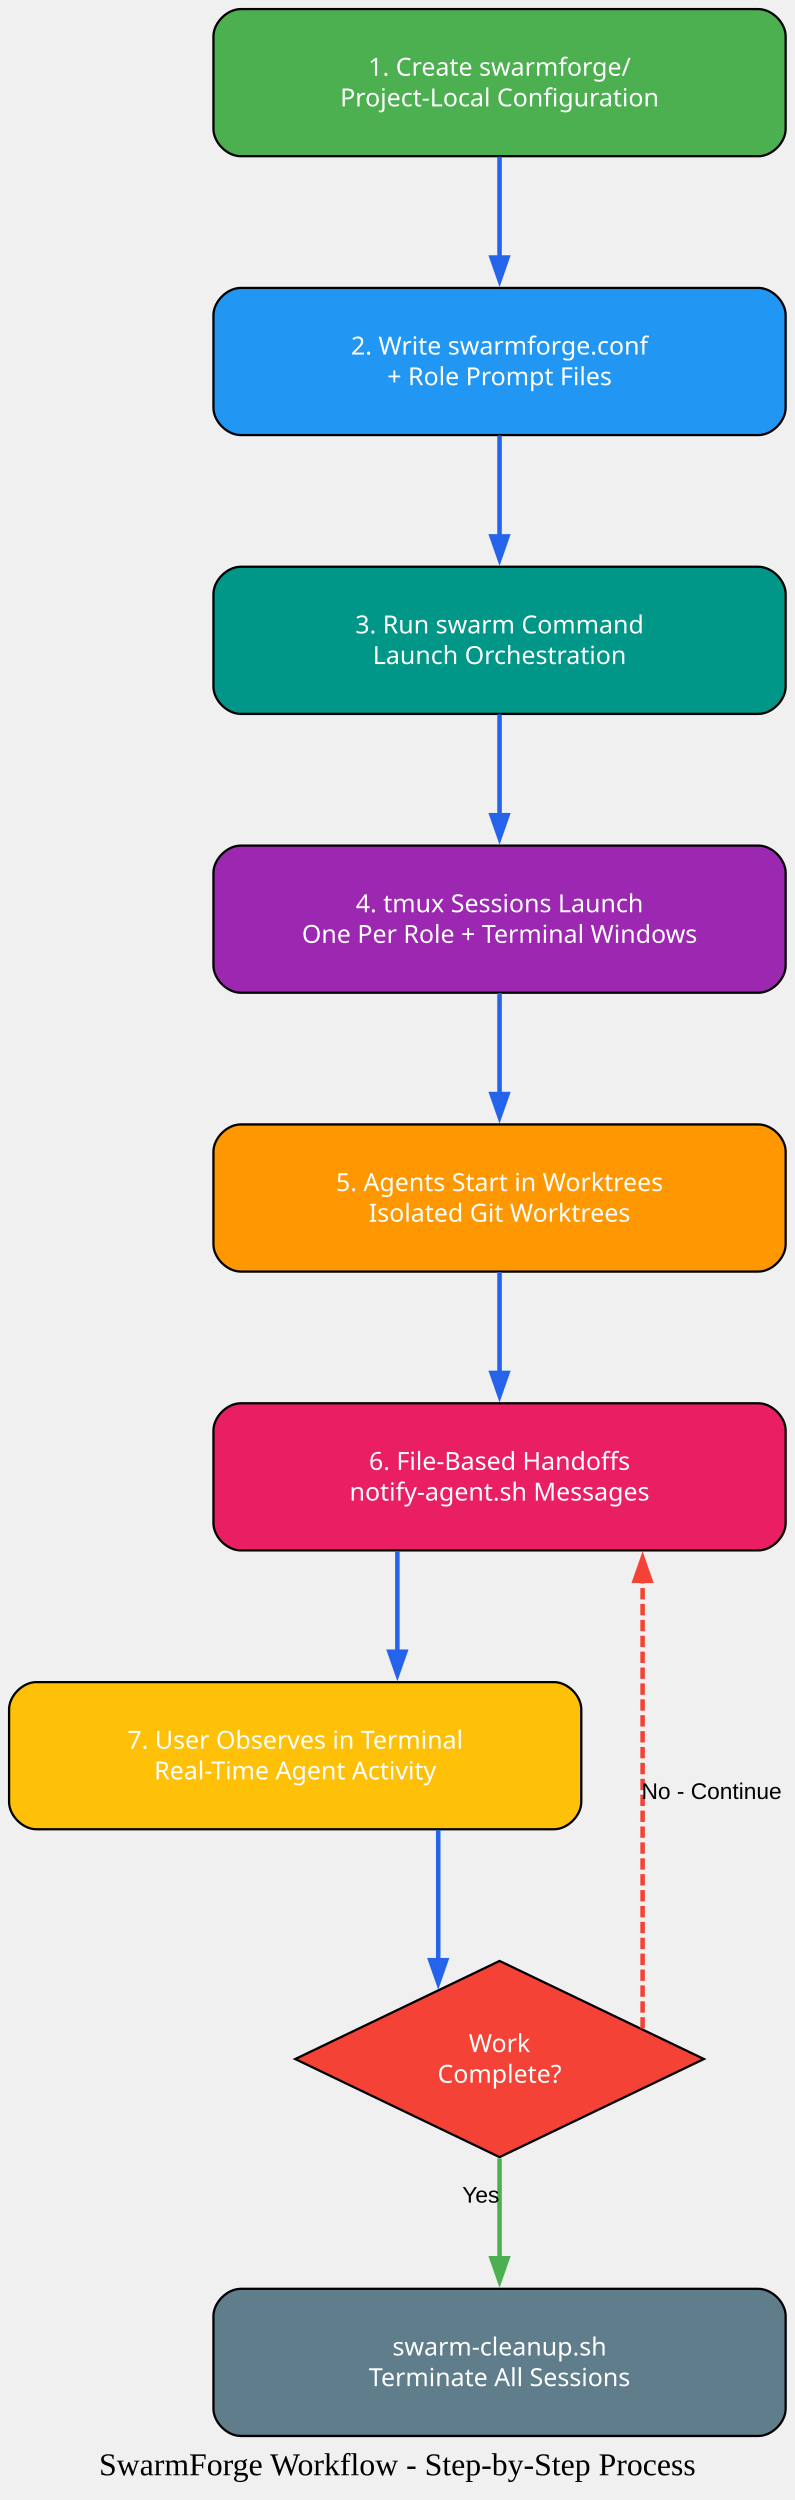
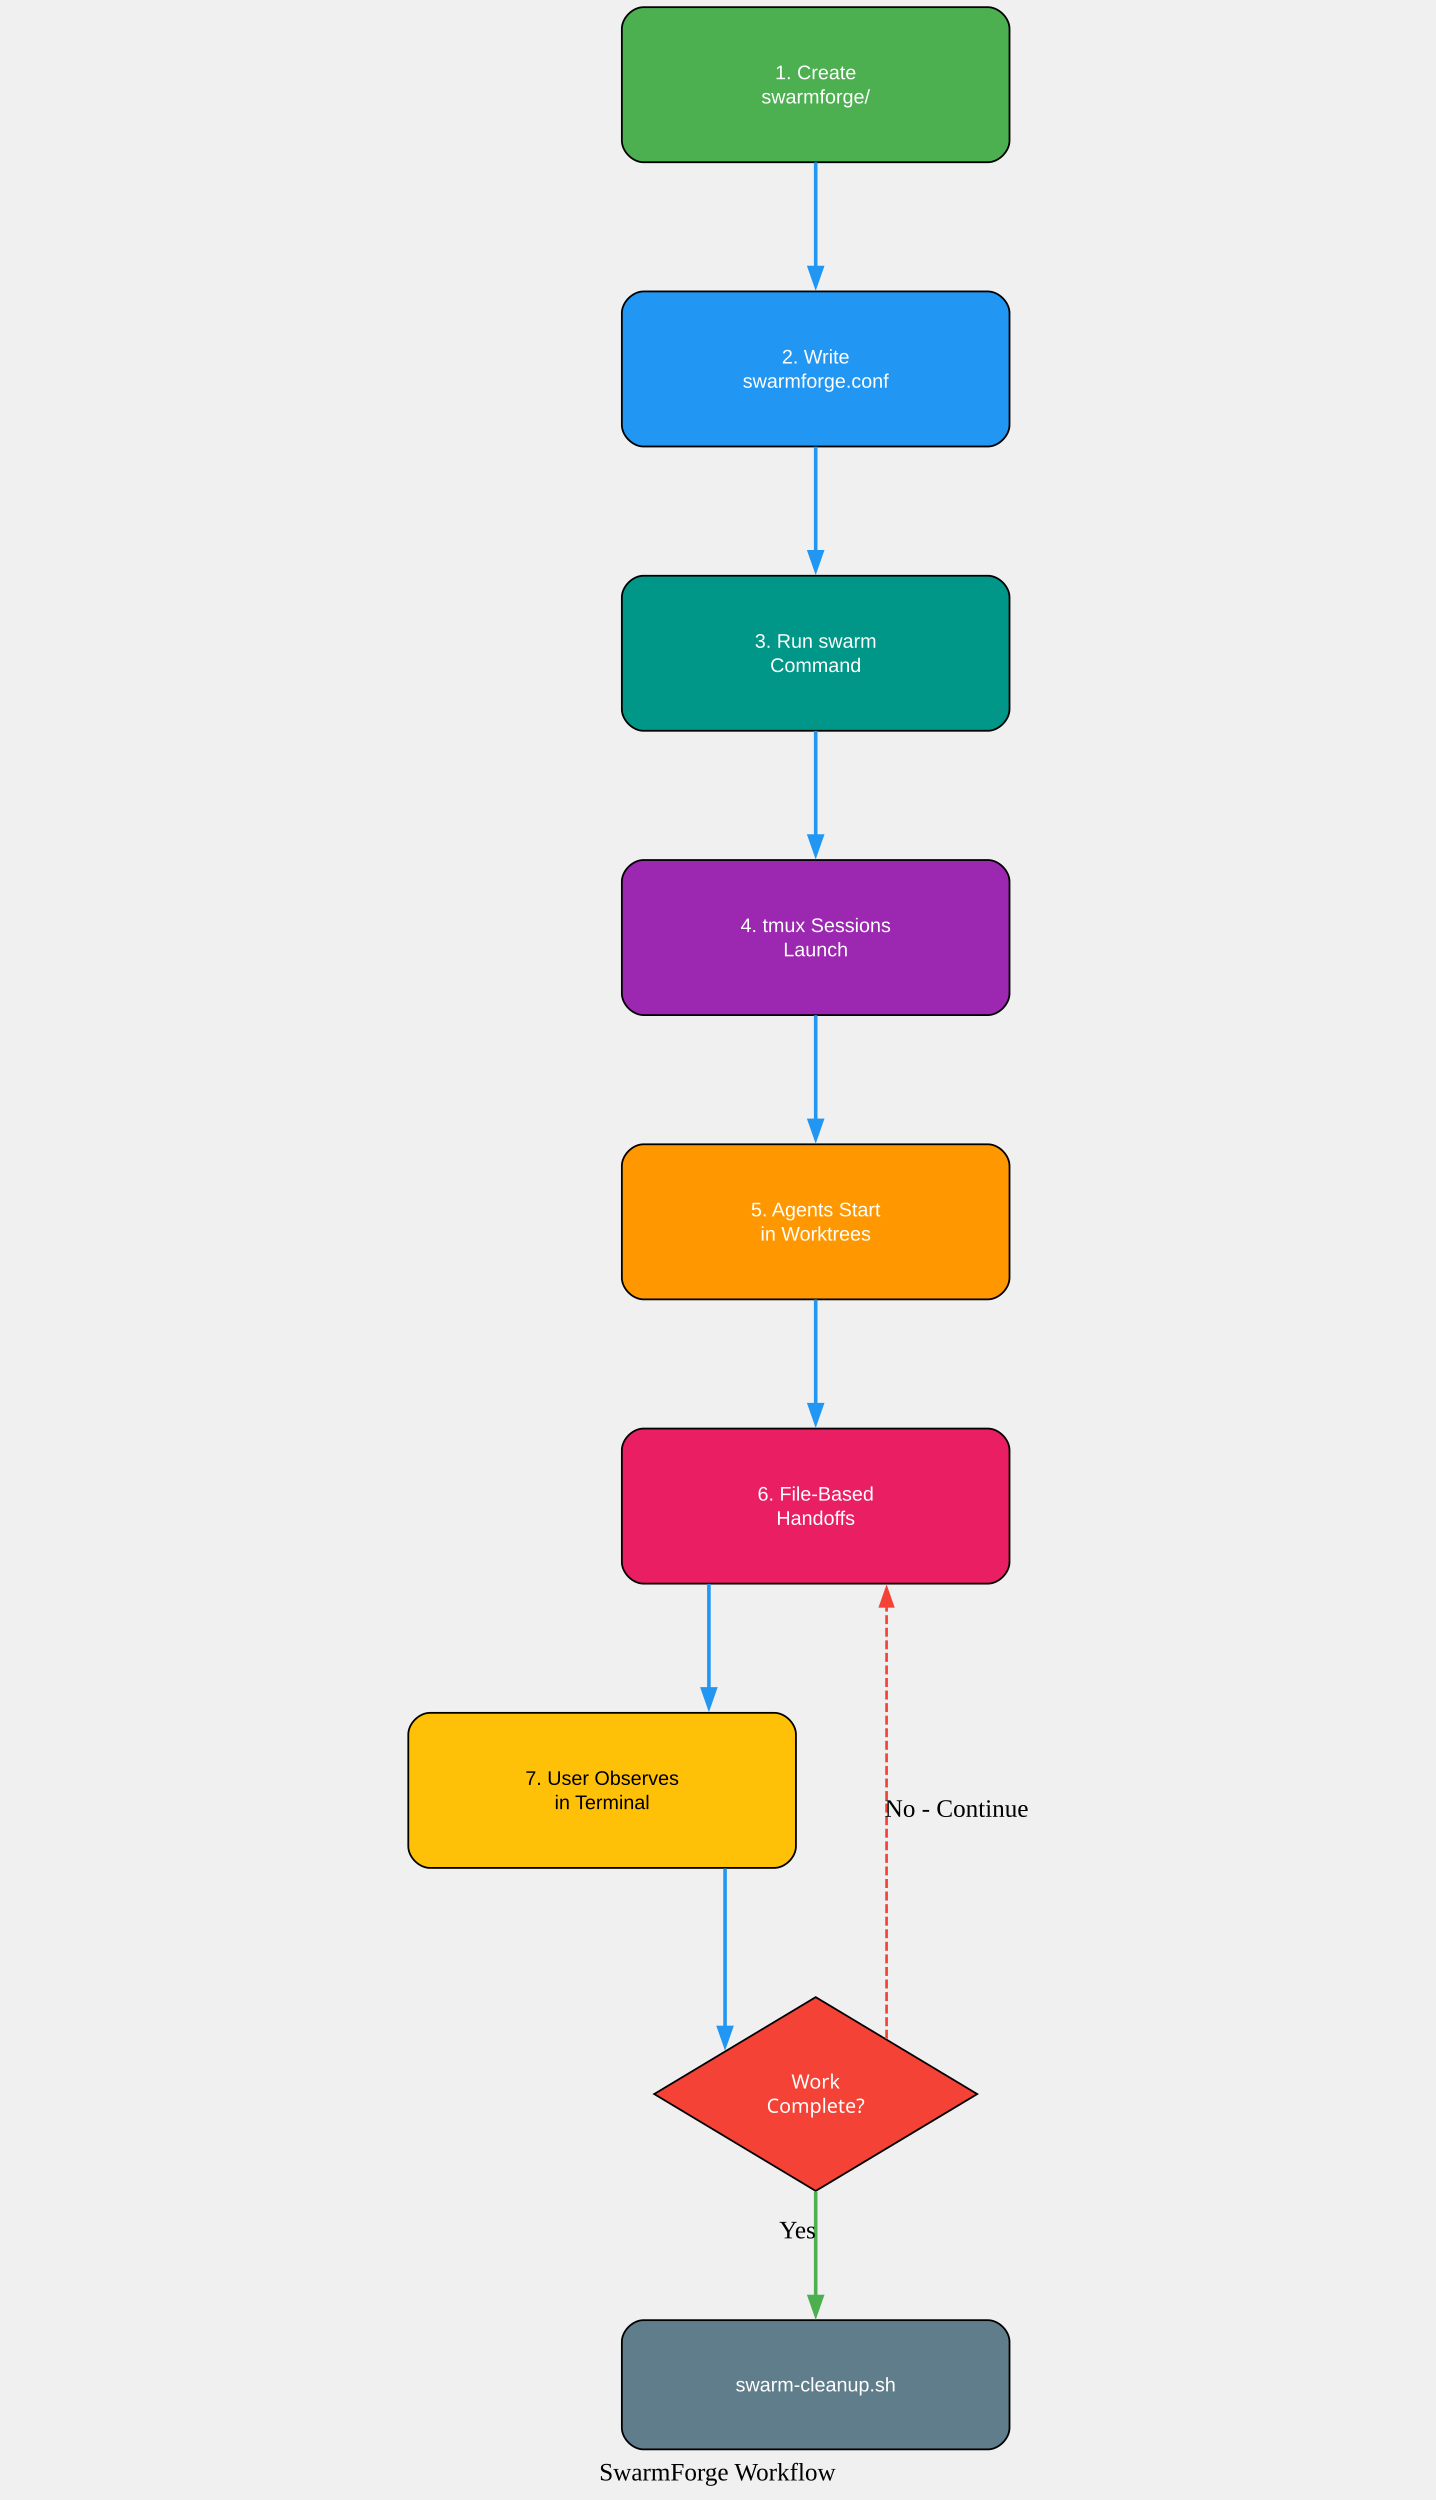
- <svg xmlns="http://www.w3.org/2000/svg" width="350pt" height="1101pt" viewBox="0.00 0.00 350.00 1101.00">
-   <g id="graph0" class="graph" transform="scale(1 1) rotate(0) translate(4 1097.3)">
-     <text xml:space="preserve" text-anchor="middle" x="171" y="-7.2" font-family="Times New Roman,serif" font-size="14.00">SwarmForge Workflow - Step-by-Step Process</text>
+ <svg xmlns="http://www.w3.org/2000/svg" width="800pt" height="1393pt" viewBox="-223.5 0.0 800.0 1393.0">
+   <g id="graph0" class="graph" transform="scale(1 1) rotate(0) translate(4 1389.3)">
+     <text xml:space="preserve" text-anchor="middle" x="172.25" y="-7.2" font-family="Times New Roman,serif" font-size="14.00">SwarmForge Workflow</text>
    <g id="node1" class="node">
-       <path fill="#4caf50" stroke="black" d="M330,-1093.3C330,-1093.3 102,-1093.3 102,-1093.3 96,-1093.3 90,-1087.3 90,-1081.3 90,-1081.3 90,-1040.5 90,-1040.5 90,-1034.5 96,-1028.5 102,-1028.5 102,-1028.5 330,-1028.5 330,-1028.5 336,-1028.5 342,-1034.5 342,-1040.5 342,-1040.5 342,-1081.3 342,-1081.3 342,-1087.3 336,-1093.3 330,-1093.3" />
-       <text xml:space="preserve" text-anchor="middle" x="216" y="-1063.95" font-family="Arial Bold" font-size="11.00" fill="white">1. Create swarmforge/</text>
-       <text xml:space="preserve" text-anchor="middle" x="216" y="-1050.45" font-family="Arial Bold" font-size="11.00" fill="white">Project-Local Configuration</text>
+       <path fill="#4caf50" stroke="black" d="M323,-1385.3C323,-1385.3 131,-1385.3 131,-1385.3 125,-1385.3 119,-1379.3 119,-1373.3 119,-1373.3 119,-1310.9 119,-1310.9 119,-1304.9 125,-1298.9 131,-1298.9 131,-1298.9 323,-1298.9 323,-1298.9 329,-1298.9 335,-1304.9 335,-1310.9 335,-1310.9 335,-1373.3 335,-1373.3 335,-1379.3 329,-1385.3 323,-1385.3" />
+       <text xml:space="preserve" text-anchor="middle" x="227" y="-1345.15" font-family="Arial" font-size="11.00" fill="white">1. Create</text>
+       <text xml:space="preserve" text-anchor="middle" x="227" y="-1331.65" font-family="Arial" font-size="11.00" fill="white">swarmforge/</text>
    </g>
    <g id="node2" class="node">
-       <path fill="#2196f3" stroke="black" d="M330,-970.5C330,-970.5 102,-970.5 102,-970.5 96,-970.5 90,-964.5 90,-958.5 90,-958.5 90,-917.7 90,-917.7 90,-911.7 96,-905.7 102,-905.7 102,-905.7 330,-905.7 330,-905.7 336,-905.7 342,-911.7 342,-917.7 342,-917.7 342,-958.5 342,-958.5 342,-964.5 336,-970.5 330,-970.5" />
-       <text xml:space="preserve" text-anchor="middle" x="216" y="-941.15" font-family="Arial Bold" font-size="11.00" fill="white">2. Write swarmforge.conf</text>
-       <text xml:space="preserve" text-anchor="middle" x="216" y="-927.65" font-family="Arial Bold" font-size="11.00" fill="white">+ Role Prompt Files</text>
+       <path fill="#2196f3" stroke="black" d="M323,-1226.9C323,-1226.9 131,-1226.9 131,-1226.9 125,-1226.9 119,-1220.9 119,-1214.9 119,-1214.9 119,-1152.5 119,-1152.5 119,-1146.5 125,-1140.5 131,-1140.5 131,-1140.5 323,-1140.5 323,-1140.5 329,-1140.5 335,-1146.5 335,-1152.5 335,-1152.5 335,-1214.9 335,-1214.9 335,-1220.9 329,-1226.9 323,-1226.9" />
+       <text xml:space="preserve" text-anchor="middle" x="227" y="-1186.75" font-family="Arial" font-size="11.00" fill="white">2. Write</text>
+       <text xml:space="preserve" text-anchor="middle" x="227" y="-1173.25" font-family="Arial" font-size="11.00" fill="white">swarmforge.conf</text>
    </g>
    <g id="edge1" class="edge">
-       <path fill="none" stroke="#2563eb" stroke-width="2" d="M216,-1028.31C216,-1028.31 216,-983.87 216,-983.87" />
-       <polygon fill="#2563eb" stroke="#2563eb" stroke-width="2" points="219.5,-983.87 216,-973.87 212.5,-983.87 219.5,-983.87" />
+       <path fill="none" stroke="#2196f3" stroke-width="2" d="M227,-1298.82C227,-1298.82 227,-1240.23 227,-1240.23" />
+       <polygon fill="#2196f3" stroke="#2196f3" stroke-width="2" points="230.5,-1240.23 227,-1230.23 223.5,-1240.23 230.5,-1240.23" />
    </g>
    <g id="node3" class="node">
-       <path fill="#009688" stroke="black" d="M330,-847.7C330,-847.7 102,-847.7 102,-847.7 96,-847.7 90,-841.7 90,-835.7 90,-835.7 90,-794.9 90,-794.9 90,-788.9 96,-782.9 102,-782.9 102,-782.9 330,-782.9 330,-782.9 336,-782.9 342,-788.9 342,-794.9 342,-794.9 342,-835.7 342,-835.7 342,-841.7 336,-847.7 330,-847.7" />
-       <text xml:space="preserve" text-anchor="middle" x="216" y="-818.35" font-family="Arial Bold" font-size="11.00" fill="white">3. Run swarm Command</text>
-       <text xml:space="preserve" text-anchor="middle" x="216" y="-804.85" font-family="Arial Bold" font-size="11.00" fill="white">Launch Orchestration</text>
+       <path fill="#009688" stroke="black" d="M323,-1068.5C323,-1068.5 131,-1068.5 131,-1068.5 125,-1068.5 119,-1062.5 119,-1056.5 119,-1056.5 119,-994.1 119,-994.1 119,-988.1 125,-982.1 131,-982.1 131,-982.1 323,-982.1 323,-982.1 329,-982.1 335,-988.1 335,-994.1 335,-994.1 335,-1056.5 335,-1056.5 335,-1062.5 329,-1068.5 323,-1068.5" />
+       <text xml:space="preserve" text-anchor="middle" x="227" y="-1028.35" font-family="Arial" font-size="11.00" fill="white">3. Run swarm</text>
+       <text xml:space="preserve" text-anchor="middle" x="227" y="-1014.85" font-family="Arial" font-size="11.00" fill="white">Command</text>
    </g>
    <g id="edge2" class="edge">
-       <path fill="none" stroke="#2563eb" stroke-width="2" d="M216,-905.51C216,-905.51 216,-861.07 216,-861.07" />
-       <polygon fill="#2563eb" stroke="#2563eb" stroke-width="2" points="219.5,-861.07 216,-851.07 212.5,-861.07 219.5,-861.07" />
+       <path fill="none" stroke="#2196f3" stroke-width="2" d="M227,-1140.42C227,-1140.42 227,-1081.83 227,-1081.83" />
+       <polygon fill="#2196f3" stroke="#2196f3" stroke-width="2" points="230.5,-1081.83 227,-1071.83 223.5,-1081.83 230.5,-1081.83" />
    </g>
    <g id="node4" class="node">
-       <path fill="#9c27b0" stroke="black" d="M330,-724.9C330,-724.9 102,-724.9 102,-724.9 96,-724.9 90,-718.9 90,-712.9 90,-712.9 90,-672.1 90,-672.1 90,-666.1 96,-660.1 102,-660.1 102,-660.1 330,-660.1 330,-660.1 336,-660.1 342,-666.1 342,-672.1 342,-672.1 342,-712.9 342,-712.9 342,-718.9 336,-724.9 330,-724.9" />
-       <text xml:space="preserve" text-anchor="middle" x="216" y="-695.55" font-family="Arial Bold" font-size="11.00" fill="white">4. tmux Sessions Launch</text>
-       <text xml:space="preserve" text-anchor="middle" x="216" y="-682.05" font-family="Arial Bold" font-size="11.00" fill="white">One Per Role + Terminal Windows</text>
+       <path fill="#9c27b0" stroke="black" d="M323,-910.1C323,-910.1 131,-910.1 131,-910.1 125,-910.1 119,-904.1 119,-898.1 119,-898.1 119,-835.7 119,-835.7 119,-829.7 125,-823.7 131,-823.7 131,-823.7 323,-823.7 323,-823.7 329,-823.7 335,-829.7 335,-835.7 335,-835.7 335,-898.1 335,-898.1 335,-904.1 329,-910.1 323,-910.1" />
+       <text xml:space="preserve" text-anchor="middle" x="227" y="-869.95" font-family="Arial" font-size="11.00" fill="white">4. tmux Sessions</text>
+       <text xml:space="preserve" text-anchor="middle" x="227" y="-856.45" font-family="Arial" font-size="11.00" fill="white">Launch</text>
    </g>
    <g id="edge3" class="edge">
-       <path fill="none" stroke="#2563eb" stroke-width="2" d="M216,-782.71C216,-782.71 216,-738.27 216,-738.27" />
-       <polygon fill="#2563eb" stroke="#2563eb" stroke-width="2" points="219.5,-738.27 216,-728.27 212.5,-738.27 219.5,-738.27" />
+       <path fill="none" stroke="#2196f3" stroke-width="2" d="M227,-982.02C227,-982.02 227,-923.43 227,-923.43" />
+       <polygon fill="#2196f3" stroke="#2196f3" stroke-width="2" points="230.5,-923.43 227,-913.43 223.5,-923.43 230.5,-923.43" />
    </g>
    <g id="node5" class="node">
-       <path fill="#ff9800" stroke="black" d="M330,-602.1C330,-602.1 102,-602.1 102,-602.1 96,-602.1 90,-596.1 90,-590.1 90,-590.1 90,-549.3 90,-549.3 90,-543.3 96,-537.3 102,-537.3 102,-537.3 330,-537.3 330,-537.3 336,-537.3 342,-543.3 342,-549.3 342,-549.3 342,-590.1 342,-590.1 342,-596.1 336,-602.1 330,-602.1" />
-       <text xml:space="preserve" text-anchor="middle" x="216" y="-572.75" font-family="Arial Bold" font-size="11.00" fill="white">5. Agents Start in Worktrees</text>
-       <text xml:space="preserve" text-anchor="middle" x="216" y="-559.25" font-family="Arial Bold" font-size="11.00" fill="white">Isolated Git Worktrees</text>
+       <path fill="#ff9800" stroke="black" d="M323,-751.7C323,-751.7 131,-751.7 131,-751.7 125,-751.7 119,-745.7 119,-739.7 119,-739.7 119,-677.3 119,-677.3 119,-671.3 125,-665.3 131,-665.3 131,-665.3 323,-665.3 323,-665.3 329,-665.3 335,-671.3 335,-677.3 335,-677.3 335,-739.7 335,-739.7 335,-745.7 329,-751.7 323,-751.7" />
+       <text xml:space="preserve" text-anchor="middle" x="227" y="-711.55" font-family="Arial" font-size="11.00" fill="white">5. Agents Start</text>
+       <text xml:space="preserve" text-anchor="middle" x="227" y="-698.05" font-family="Arial" font-size="11.00" fill="white">in Worktrees</text>
    </g>
    <g id="edge4" class="edge">
-       <path fill="none" stroke="#2563eb" stroke-width="2" d="M216,-659.91C216,-659.91 216,-615.47 216,-615.47" />
-       <polygon fill="#2563eb" stroke="#2563eb" stroke-width="2" points="219.5,-615.47 216,-605.47 212.5,-615.47 219.5,-615.47" />
+       <path fill="none" stroke="#2196f3" stroke-width="2" d="M227,-823.62C227,-823.62 227,-765.03 227,-765.03" />
+       <polygon fill="#2196f3" stroke="#2196f3" stroke-width="2" points="230.5,-765.03 227,-755.03 223.5,-765.03 230.5,-765.03" />
    </g>
    <g id="node6" class="node">
-       <path fill="#e91e63" stroke="black" d="M330,-479.3C330,-479.3 102,-479.3 102,-479.3 96,-479.3 90,-473.3 90,-467.3 90,-467.3 90,-426.5 90,-426.5 90,-420.5 96,-414.5 102,-414.5 102,-414.5 330,-414.5 330,-414.5 336,-414.5 342,-420.5 342,-426.5 342,-426.5 342,-467.3 342,-467.3 342,-473.3 336,-479.3 330,-479.3" />
-       <text xml:space="preserve" text-anchor="middle" x="216" y="-449.95" font-family="Arial Bold" font-size="11.00" fill="white">6. File-Based Handoffs</text>
-       <text xml:space="preserve" text-anchor="middle" x="216" y="-436.45" font-family="Arial Bold" font-size="11.00" fill="white">notify-agent.sh Messages</text>
+       <path fill="#e91e63" stroke="black" d="M323,-593.3C323,-593.3 131,-593.3 131,-593.3 125,-593.3 119,-587.3 119,-581.3 119,-581.3 119,-518.9 119,-518.9 119,-512.9 125,-506.9 131,-506.9 131,-506.9 323,-506.9 323,-506.9 329,-506.9 335,-512.9 335,-518.9 335,-518.9 335,-581.3 335,-581.3 335,-587.3 329,-593.3 323,-593.3" />
+       <text xml:space="preserve" text-anchor="middle" x="227" y="-553.15" font-family="Arial" font-size="11.00" fill="white">6. File-Based</text>
+       <text xml:space="preserve" text-anchor="middle" x="227" y="-539.65" font-family="Arial" font-size="11.00" fill="white">Handoffs</text>
    </g>
    <g id="edge5" class="edge">
-       <path fill="none" stroke="#2563eb" stroke-width="2" d="M216,-537.11C216,-537.11 216,-492.67 216,-492.67" />
-       <polygon fill="#2563eb" stroke="#2563eb" stroke-width="2" points="219.5,-492.67 216,-482.67 212.5,-492.67 219.5,-492.67" />
+       <path fill="none" stroke="#2196f3" stroke-width="2" d="M227,-665.22C227,-665.22 227,-606.63 227,-606.63" />
+       <polygon fill="#2196f3" stroke="#2196f3" stroke-width="2" points="230.5,-606.63 227,-596.63 223.5,-606.63 230.5,-606.63" />
    </g>
    <g id="node7" class="node">
-       <path fill="#ffc107" stroke="black" d="M240,-356.5C240,-356.5 12,-356.5 12,-356.5 6,-356.5 0,-350.5 0,-344.5 0,-344.5 0,-303.7 0,-303.7 0,-297.7 6,-291.7 12,-291.7 12,-291.7 240,-291.7 240,-291.7 246,-291.7 252,-297.7 252,-303.7 252,-303.7 252,-344.5 252,-344.5 252,-350.5 246,-356.5 240,-356.5" />
-       <text xml:space="preserve" text-anchor="middle" x="126" y="-327.15" font-family="Arial Bold" font-size="11.00" fill="white">7. User Observes in Terminal</text>
-       <text xml:space="preserve" text-anchor="middle" x="126" y="-313.65" font-family="Arial Bold" font-size="11.00" fill="white">Real-Time Agent Activity</text>
+       <path fill="#ffc107" stroke="black" d="M204,-434.9C204,-434.9 12,-434.9 12,-434.9 6,-434.9 0,-428.9 0,-422.9 0,-422.9 0,-360.5 0,-360.5 0,-354.5 6,-348.5 12,-348.5 12,-348.5 204,-348.5 204,-348.5 210,-348.5 216,-354.5 216,-360.5 216,-360.5 216,-422.9 216,-422.9 216,-428.9 210,-434.9 204,-434.9" />
+       <text xml:space="preserve" text-anchor="middle" x="108" y="-394.75" font-family="Arial" font-size="11.00">7. User Observes</text>
+       <text xml:space="preserve" text-anchor="middle" x="108" y="-381.25" font-family="Arial" font-size="11.00">in Terminal</text>
    </g>
    <g id="edge6" class="edge">
-       <path fill="none" stroke="#2563eb" stroke-width="2" d="M171,-414.31C171,-414.31 171,-369.87 171,-369.87" />
-       <polygon fill="#2563eb" stroke="#2563eb" stroke-width="2" points="174.5,-369.87 171,-359.87 167.5,-369.87 174.5,-369.87" />
+       <path fill="none" stroke="#2196f3" stroke-width="2" d="M167.5,-506.82C167.5,-506.82 167.5,-448.23 167.5,-448.23" />
+       <polygon fill="#2196f3" stroke="#2196f3" stroke-width="2" points="171,-448.23 167.5,-438.23 164,-448.23 171,-448.23" />
    </g>
    <g id="node8" class="node">
-       <polygon fill="#f44336" stroke="black" points="216,-233.7 126,-190.5 216,-147.3 306,-190.5 216,-233.7" />
-       <text xml:space="preserve" text-anchor="middle" x="216" y="-193.55" font-family="Arial Bold" font-size="11.00" fill="white">Work</text>
-       <text xml:space="preserve" text-anchor="middle" x="216" y="-180.05" font-family="Arial Bold" font-size="11.00" fill="white">Complete?</text>
+       <polygon fill="#f44336" stroke="black" points="227,-276.5 137,-222.5 227,-168.5 317,-222.5 227,-276.5" />
+       <text xml:space="preserve" text-anchor="middle" x="227" y="-225.55" font-family="Arial Bold" font-size="11.00" fill="white">Work</text>
+       <text xml:space="preserve" text-anchor="middle" x="227" y="-212.05" font-family="Arial Bold" font-size="11.00" fill="white">Complete?</text>
    </g>
    <g id="edge7" class="edge">
-       <path fill="none" stroke="#2563eb" stroke-width="2" d="M189,-291.42C189,-291.42 189,-234.04 189,-234.04" />
-       <polygon fill="#2563eb" stroke="#2563eb" stroke-width="2" points="192.5,-234.04 189,-224.04 185.5,-234.04 192.5,-234.04" />
+       <path fill="none" stroke="#2196f3" stroke-width="2" d="M176.5,-348.13C176.5,-348.13 176.5,-259.61 176.5,-259.61" />
+       <polygon fill="#2196f3" stroke="#2196f3" stroke-width="2" points="180,-259.61 176.5,-249.61 173,-259.61 180,-259.61" />
    </g>
    <g id="edge9" class="edge">
-       <path fill="none" stroke="#f44336" stroke-width="2" stroke-dasharray="5,2" d="M279,-203.92C279,-203.92 279,-401.11 279,-401.11" />
-       <polygon fill="#f44336" stroke="#f44336" stroke-width="2" points="275.5,-401.11 279,-411.11 282.5,-401.11 275.5,-401.11" />
-       <text xml:space="preserve" text-anchor="middle" x="309.38" y="-305.02" font-family="Arial" font-size="10.00">No - Continue</text>
+       <path fill="none" stroke="#f44336" stroke-width="1.5" stroke-dasharray="5,2" d="M266.5,-253.32C266.5,-253.32 266.5,-494.24 266.5,-494.24" />
+       <polygon fill="#f44336" stroke="#f44336" stroke-width="1.5" points="263,-494.24 266.5,-504.24 270,-494.24 263,-494.24" />
+       <text xml:space="preserve" text-anchor="middle" x="305.5" y="-376.98" font-family="Times New Roman,serif" font-size="14.00">No - Continue</text>
    </g>
    <g id="node9" class="node">
-       <path fill="#607d8b" stroke="black" d="M330,-89.3C330,-89.3 102,-89.3 102,-89.3 96,-89.3 90,-83.3 90,-77.3 90,-77.3 90,-36.5 90,-36.5 90,-30.5 96,-24.5 102,-24.5 102,-24.5 330,-24.5 330,-24.5 336,-24.5 342,-30.5 342,-36.5 342,-36.5 342,-77.3 342,-77.3 342,-83.3 336,-89.3 330,-89.3" />
-       <text xml:space="preserve" text-anchor="middle" x="216" y="-59.95" font-family="Arial Bold" font-size="11.00" fill="white">swarm-cleanup.sh</text>
-       <text xml:space="preserve" text-anchor="middle" x="216" y="-46.45" font-family="Arial Bold" font-size="11.00" fill="white">Terminate All Sessions</text>
+       <path fill="#607d8b" stroke="black" d="M323,-96.5C323,-96.5 131,-96.5 131,-96.5 125,-96.5 119,-90.5 119,-84.5 119,-84.5 119,-36.5 119,-36.5 119,-30.5 125,-24.5 131,-24.5 131,-24.5 323,-24.5 323,-24.5 329,-24.5 335,-30.5 335,-36.5 335,-36.5 335,-84.5 335,-84.5 335,-90.5 329,-96.5 323,-96.5" />
+       <text xml:space="preserve" text-anchor="middle" x="227" y="-56.8" font-family="Arial" font-size="11.00" fill="white">swarm-cleanup.sh</text>
    </g>
    <g id="edge8" class="edge">
-       <path fill="none" stroke="#4caf50" stroke-width="2" d="M216,-146.75C216,-146.75 216,-102.75 216,-102.75" />
-       <polygon fill="#4caf50" stroke="#4caf50" stroke-width="2" points="219.5,-102.75 216,-92.75 212.5,-102.75 219.5,-102.75" />
-       <text xml:space="preserve" text-anchor="middle" x="207.75" y="-127.25" font-family="Arial" font-size="10.00">Yes</text>
+       <path fill="none" stroke="#4caf50" stroke-width="2" d="M227,-168.11C227,-168.11 227,-109.68 227,-109.68" />
+       <polygon fill="#4caf50" stroke="#4caf50" stroke-width="2" points="230.5,-109.68 227,-99.68 223.5,-109.68 230.5,-109.68" />
+       <text xml:space="preserve" text-anchor="middle" x="216.88" y="-142.09" font-family="Times New Roman,serif" font-size="14.00">Yes</text>
    </g>
  </g>
</svg>
